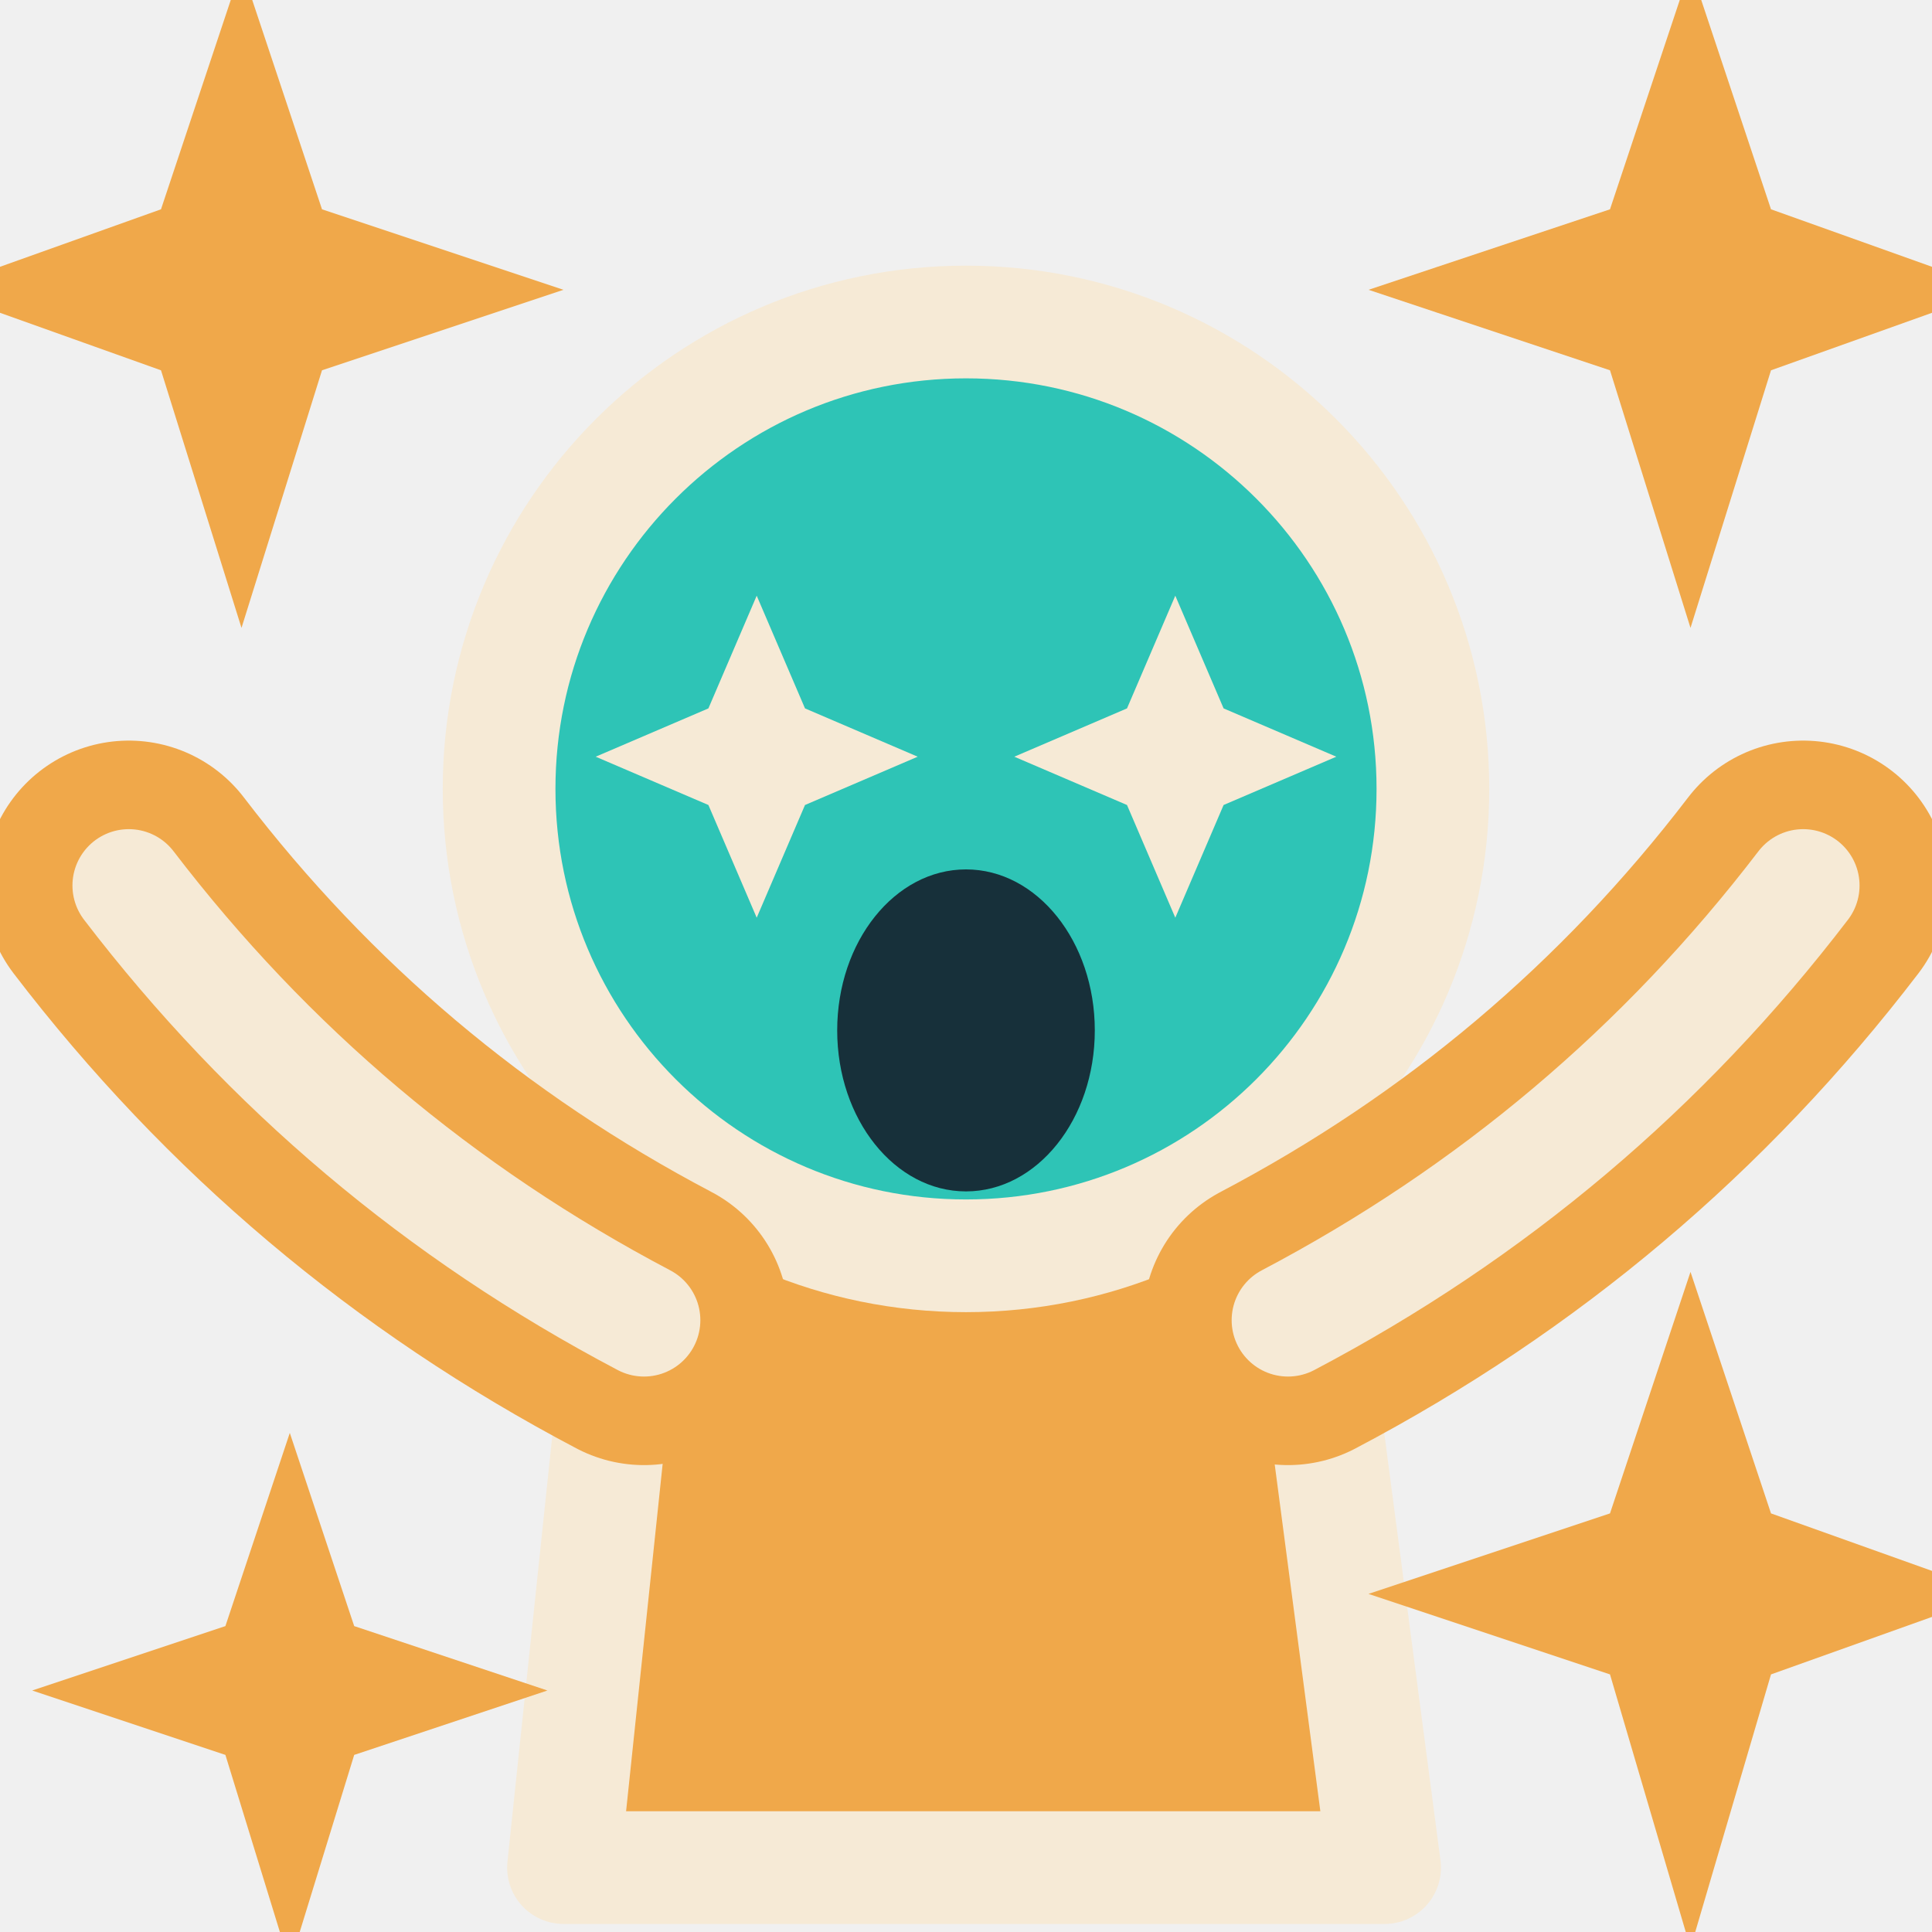
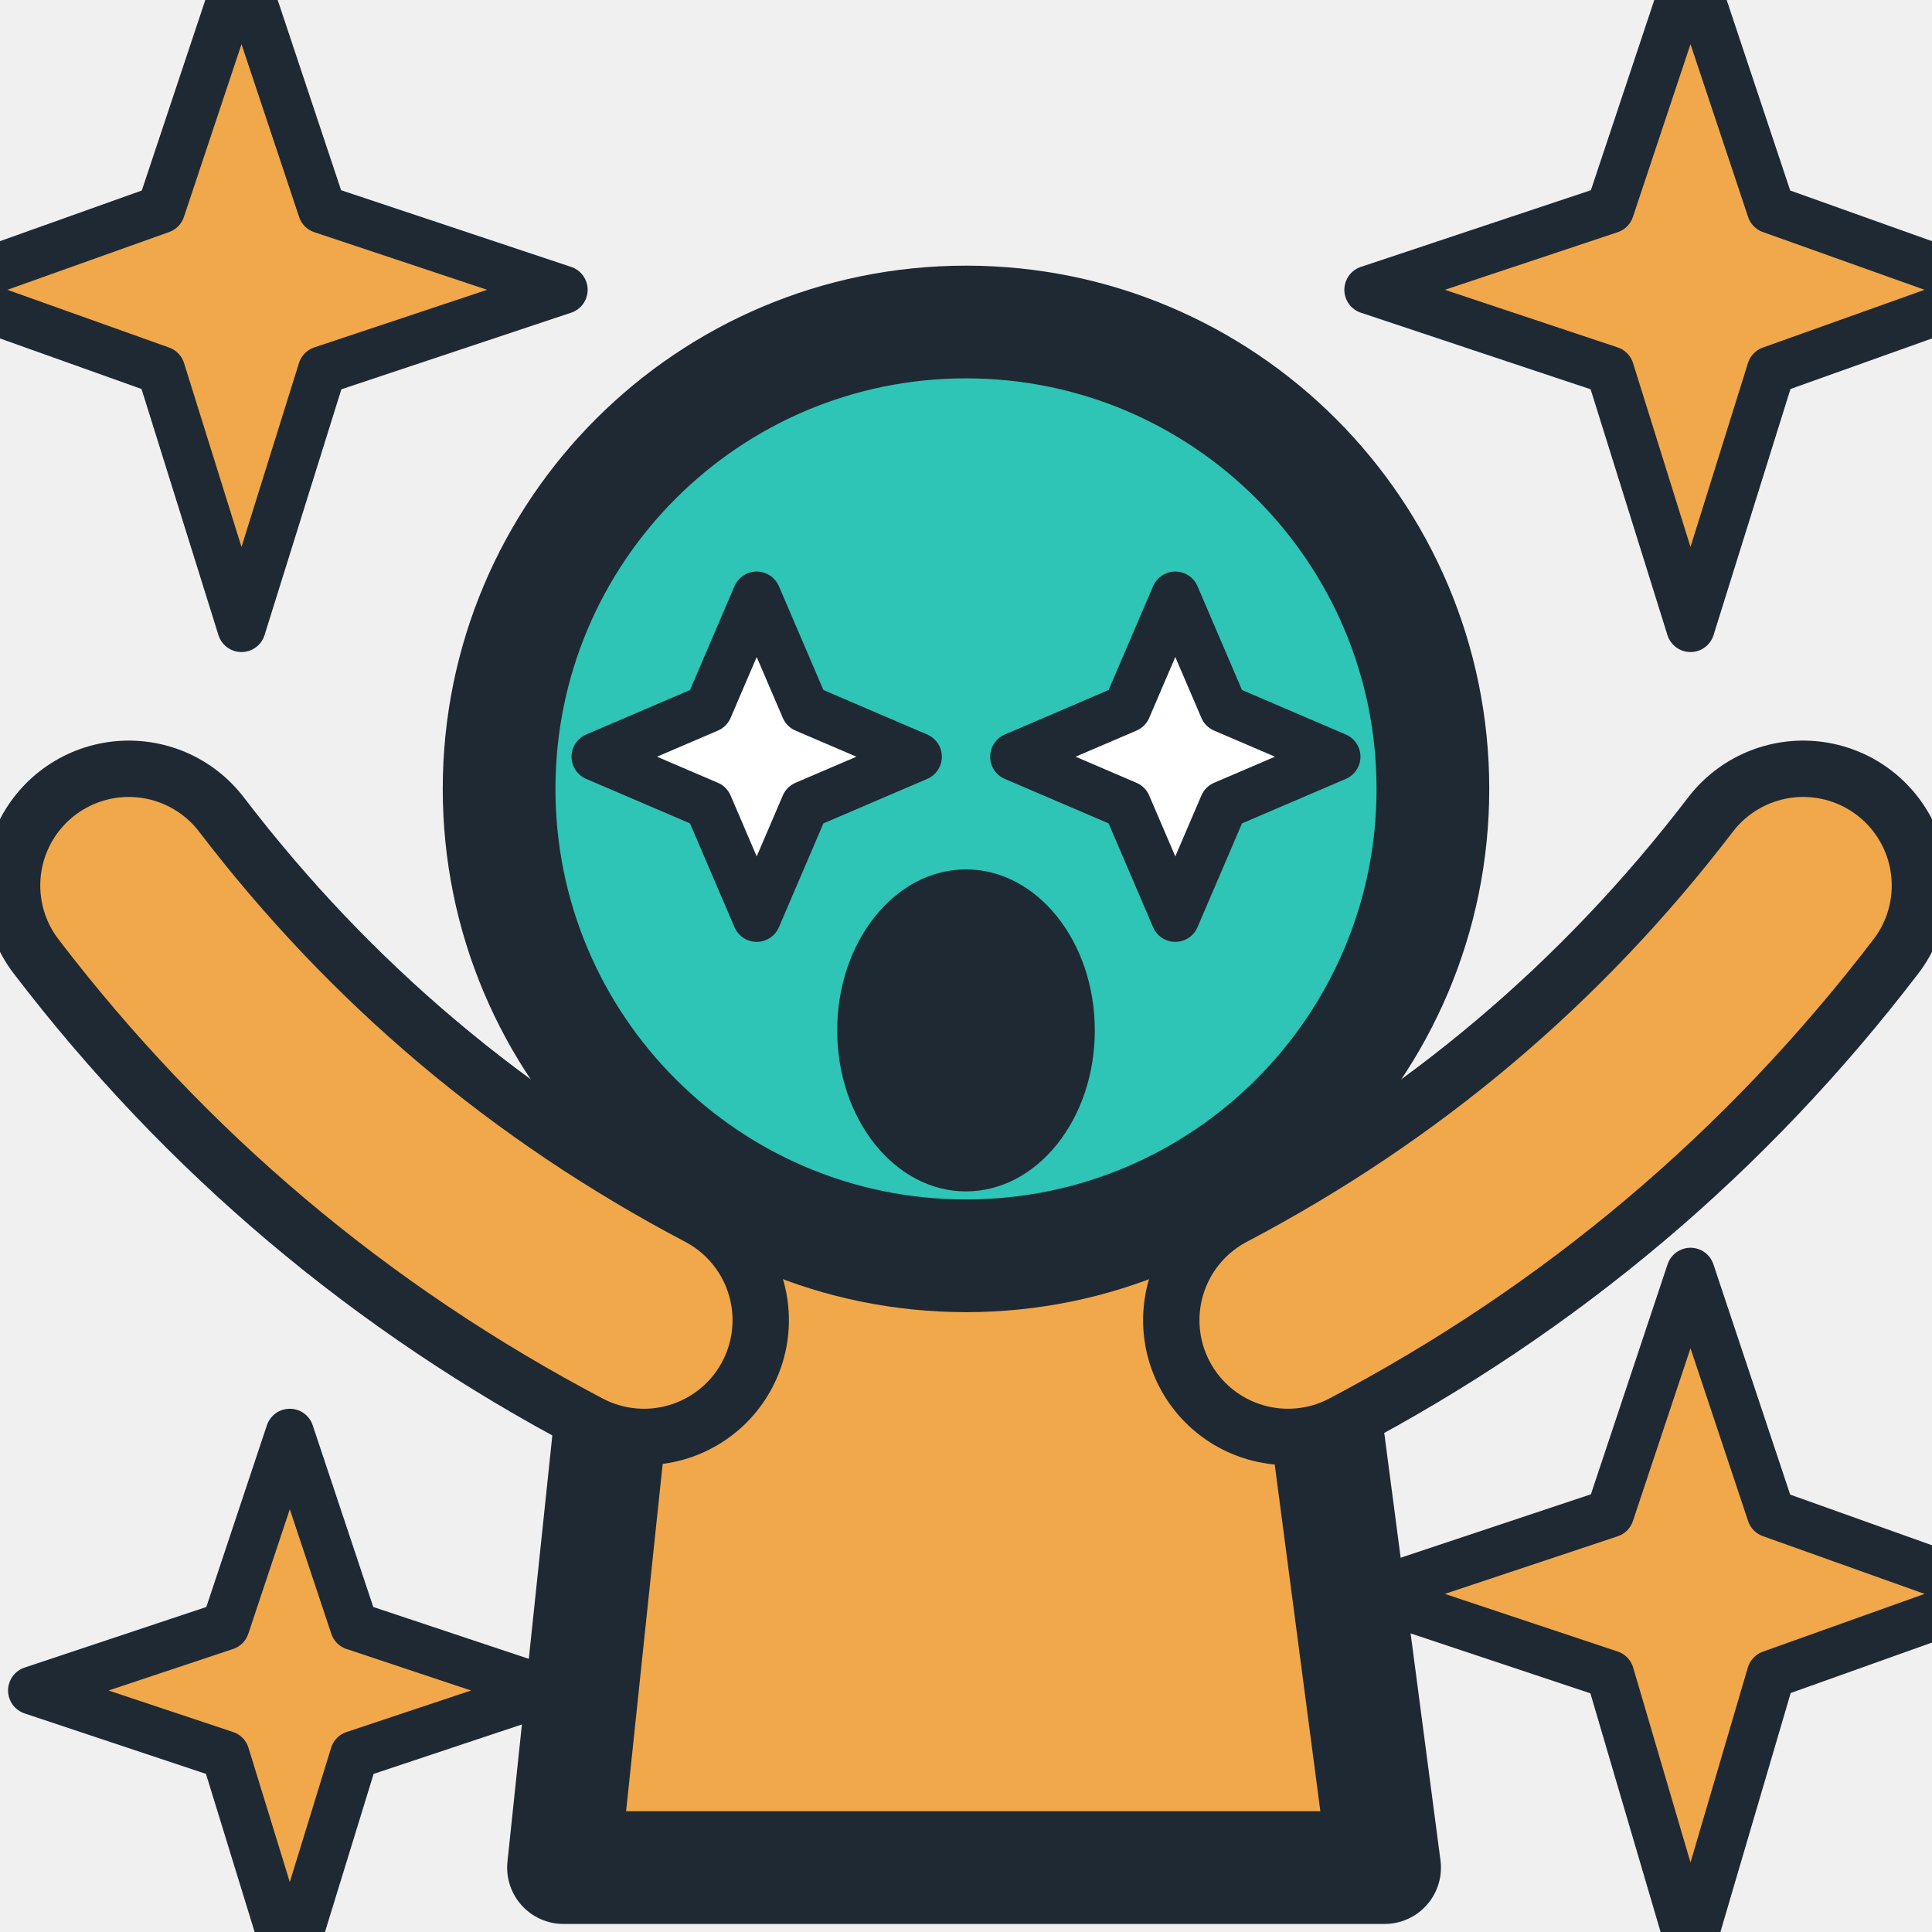
<svg xmlns="http://www.w3.org/2000/svg" viewBox="0 0 120 120" role="img" aria-labelledby="title">
-   <g>
-     <animateTransform attributeName="transform" type="translate" values="0 0;0 -9;0 0" dur="1s" repeatCount="indefinite" />
-     <path d="M35 116 L39 78 Q60 66 81 78 L86 116Z" fill="#f0a84a" stroke="#f6ead6" stroke-width="7" stroke-linejoin="round" />
-     <circle cx="60" cy="49" r="29" fill="#2ec4b6" stroke="#f6ead6" stroke-width="7" />
-     <path d="M47 37 L50 44 L57 47 L50 50 L47 57 L44 50 L37 47 L44 44Z M73 37 L76 44 L83 47 L76 50 L73 57 L70 50 L63 47 L70 44Z" fill="#f6ead6" />
-     <ellipse cx="60" cy="64" rx="8" ry="10" fill="#17303a" />
-     <path d="M40 82 Q21 72 8 55 M80 82 Q99 72 112 55" fill="none" stroke="#f0a84a" stroke-width="18" stroke-linecap="round" />
-     <path d="M40 82 Q21 72 8 55 M80 82 Q99 72 112 55" fill="none" stroke="#f6ead6" stroke-width="7" stroke-linecap="round" />
+   <style>
+     @keyframes wow-body-move { 0%, 100% { transform: translateY(0) } 50% { transform: translateY(-9px) } }
+     @keyframes wow-star-grow { 0%, 100% { transform: scale(.55) } 50% { transform: scale(1.18) } }
+     @keyframes wow-star-shrink { 0%, 100% { transform: scale(1.18) } 50% { transform: scale(.55) } }
+     .wow-body { animation: wow-body-move 1s infinite; transform-box: view-box; }
+     .wow-star-grow { animation: wow-star-grow 1s infinite; transform-box: view-box; transform-origin: 0 0; }
+     .wow-star-shrink { animation: wow-star-shrink 1s infinite; transform-box: view-box; transform-origin: 0 0; }
+     @media (prefers-reduced-motion: reduce) {
+       .wow-body { animation: none; }
+       .wow-star-grow { animation: none; }
+       .wow-star-shrink { animation: none; }
+     }
+   </style>
+   <g class="wow-body">
+     <path d="M35 116 L39 78 Q60 66 81 78 L86 116Z" fill="#f0a84a" stroke="#1f2933" stroke-width="7" stroke-linejoin="round" />
+     <circle cx="60" cy="49" r="29" fill="#2ec4b6" stroke="#1f2933" stroke-width="7" />
+     <path d="M47 37 L50 44 L57 47 L50 50 L47 57 L44 50 L37 47 L44 44Z M73 37 L76 44 L83 47 L76 50 L73 57 L70 50 L63 47 L70 44Z" fill="#ffffff" stroke="#1f2933" stroke-width="3" stroke-linejoin="round" />
+     <ellipse cx="60" cy="64" rx="8" ry="10" fill="#1f2933" />
+     <path d="M40 82 Q21 72 8 55 M80 82 Q99 72 112 55" fill="none" stroke="#1f2933" stroke-width="18" stroke-linecap="round" />
+     <path d="M40 82 Q21 72 8 55 M80 82 Q99 72 112 55" fill="none" stroke="#f0a84a" stroke-width="11" stroke-linecap="round" />
  </g>
-   <g transform="translate(15 18)" fill="#f0a84a">
-     <path d="M0 -20 L5 -5 L20 0 L5 5 L0 21 L-5 5 L-19 0 L-5 -5Z">
-       <animateTransform attributeName="transform" type="scale" values=".55;1.18;.55" dur="1s" repeatCount="indefinite" />
-     </path>
+   <g transform="translate(15 18)" fill="#f0a84a" stroke="#1f2933" stroke-width="3" stroke-linejoin="round">
+     <path class="wow-star-grow" d="M0 -20 L5 -5 L20 0 L5 5 L0 21 L-5 5 L-19 0 L-5 -5Z" />
  </g>
-   <g transform="translate(105 18)" fill="#f0a84a">
-     <path d="M0 -20 L5 -5 L19 0 L5 5 L0 21 L-5 5 L-20 0 L-5 -5Z">
-       <animateTransform attributeName="transform" type="scale" values="1.18;.55;1.18" dur="1s" repeatCount="indefinite" />
-     </path>
+   <g transform="translate(105 18)" fill="#f0a84a" stroke="#1f2933" stroke-width="3" stroke-linejoin="round">
+     <path class="wow-star-shrink" d="M0 -20 L5 -5 L19 0 L5 5 L0 21 L-5 5 L-20 0 L-5 -5Z" />
  </g>
-   <g transform="translate(105 99)" fill="#f0a84a">
-     <path d="M0 -20 L5 -5 L19 0 L5 5 L0 22 L-5 5 L-20 0 L-5 -5Z">
-       <animateTransform attributeName="transform" type="scale" values=".55;1.18;.55" dur="1s" repeatCount="indefinite" />
-     </path>
+   <g transform="translate(105 99)" fill="#f0a84a" stroke="#1f2933" stroke-width="3" stroke-linejoin="round">
+     <path class="wow-star-grow" d="M0 -20 L5 -5 L19 0 L5 5 L0 22 L-5 5 L-20 0 L-5 -5Z" />
  </g>
-   <g transform="translate(18 105)" fill="#f0a84a">
-     <path d="M0 -16 L4 -4 L16 0 L4 4 L0 17 L-4 4 L-16 0 L-4 -4Z">
-       <animateTransform attributeName="transform" type="scale" values="1.18;.55;1.18" dur="1s" repeatCount="indefinite" />
-     </path>
+   <g transform="translate(18 105)" fill="#f0a84a" stroke="#1f2933" stroke-width="3" stroke-linejoin="round">
+     <path class="wow-star-shrink" d="M0 -16 L4 -4 L16 0 L4 4 L0 17 L-4 4 L-16 0 L-4 -4Z" />
  </g>
</svg>
